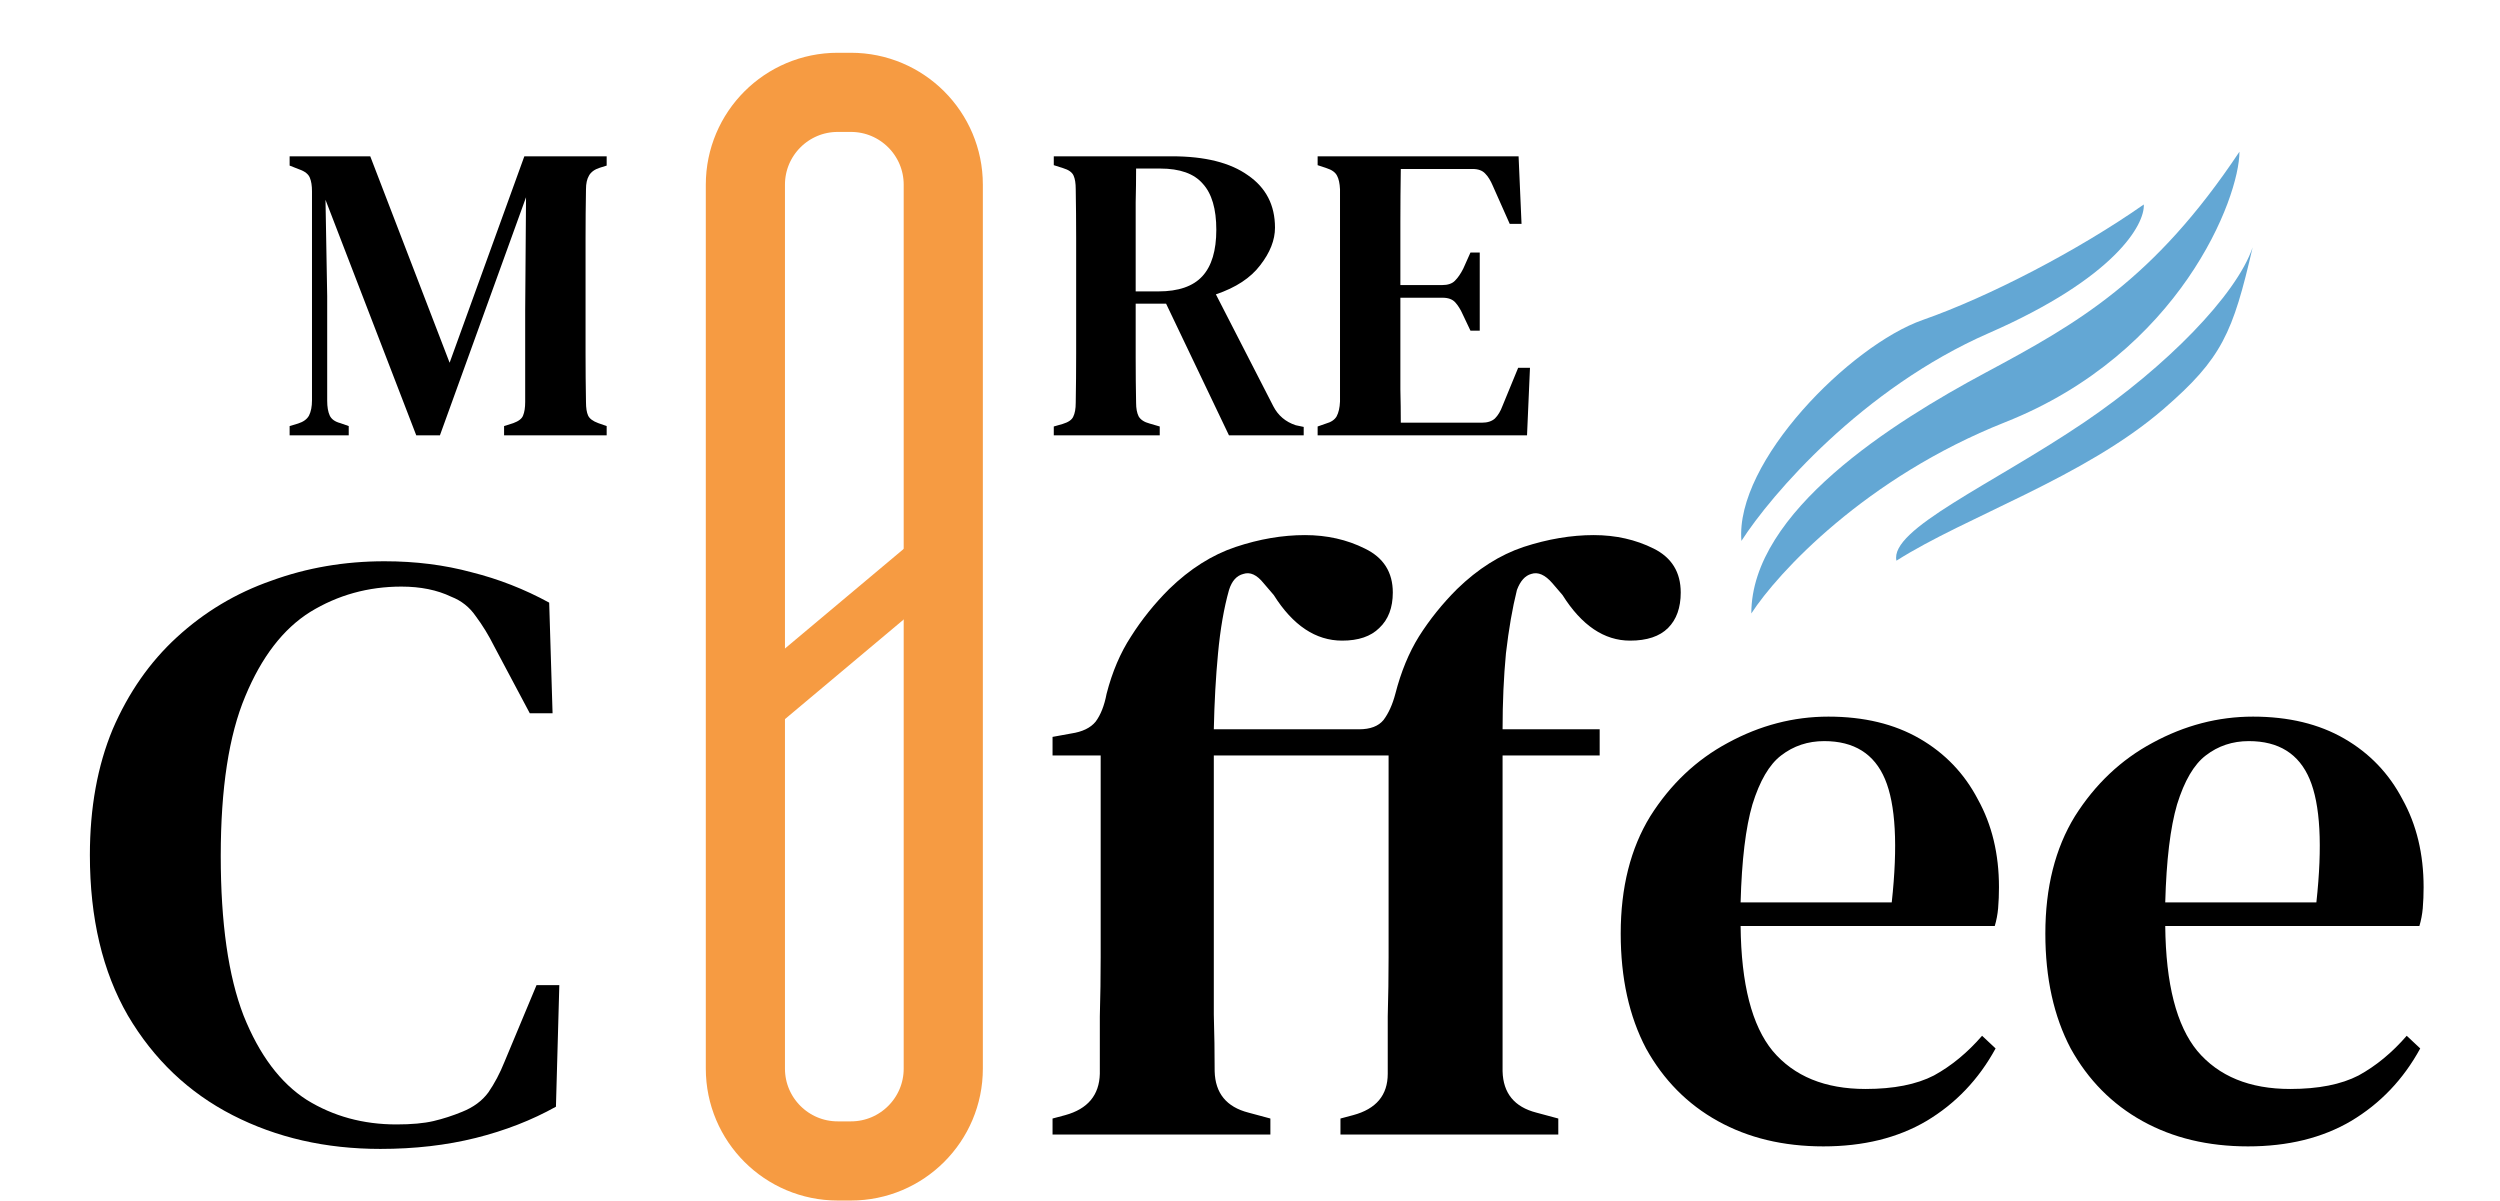
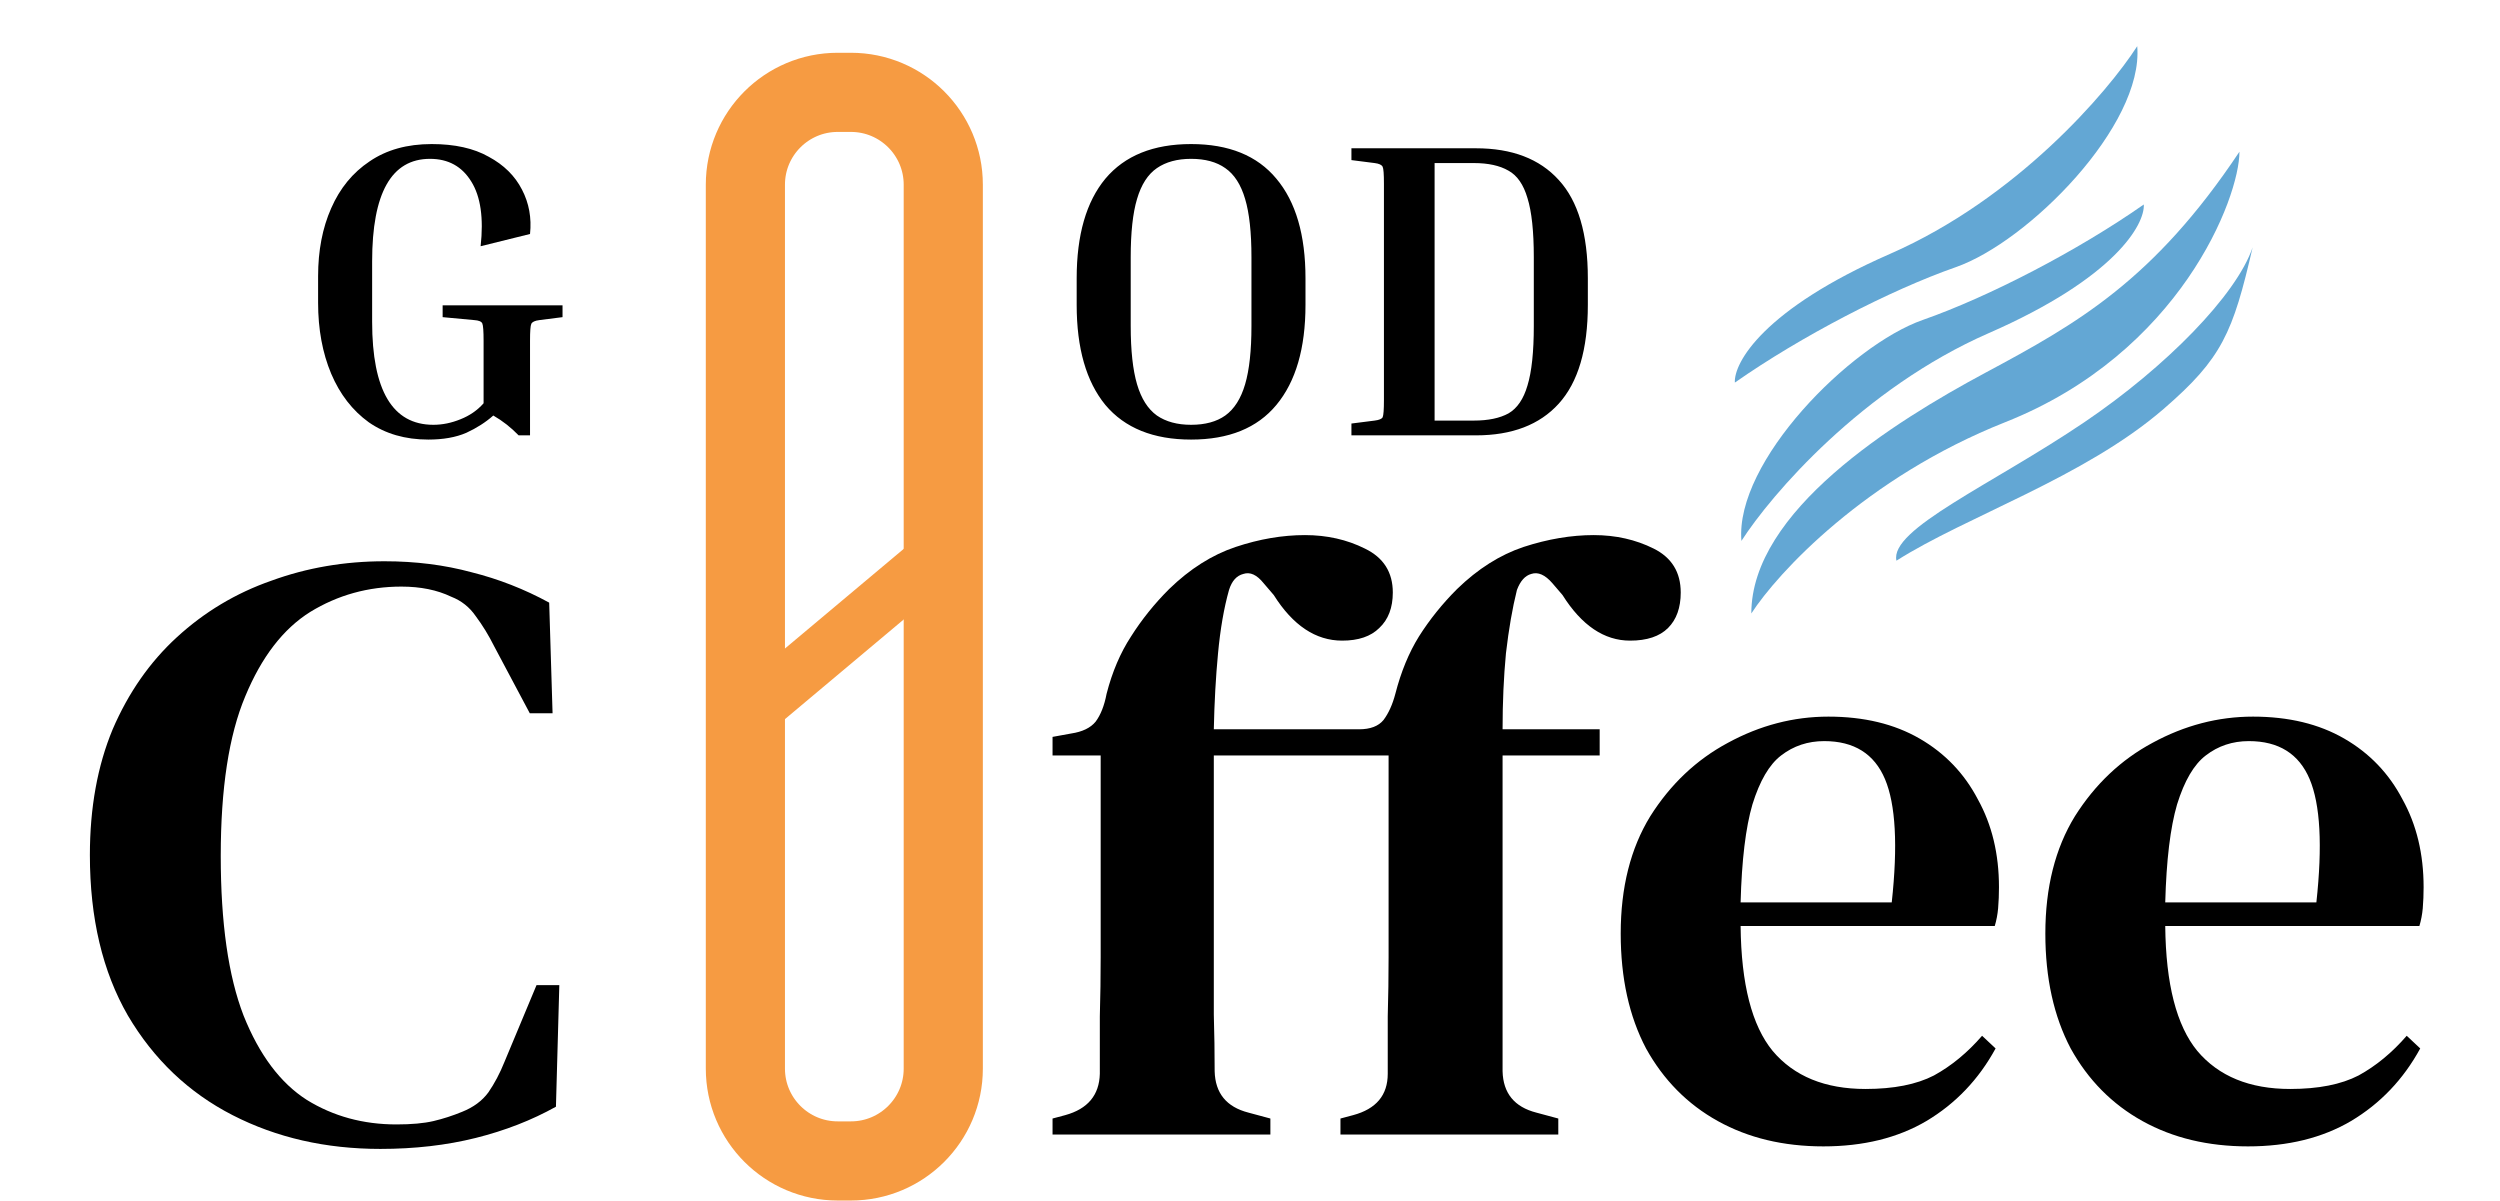
<svg xmlns="http://www.w3.org/2000/svg" width="379" height="182" viewBox="0 0 379 182" fill="none">
  <path d="M57.657 174.176C49.38 174.176 41.913 172.469 35.258 169.056C28.602 165.643 23.311 160.608 19.386 153.952C15.546 147.296 13.626 139.189 13.626 129.632C13.626 122.464 14.777 116.107 17.081 110.56C19.471 105.013 22.713 100.363 26.809 96.608C30.991 92.768 35.77 89.909 41.145 88.032C46.522 86.069 52.239 85.088 58.297 85.088C62.991 85.088 67.385 85.643 71.481 86.752C75.578 87.776 79.503 89.312 83.257 91.36L83.769 108.128H80.314L74.938 98.016C74.084 96.309 73.145 94.773 72.121 93.408C71.183 92.043 69.945 91.061 68.409 90.464C66.276 89.44 63.759 88.928 60.858 88.928C55.823 88.928 51.215 90.208 47.033 92.768C42.938 95.328 39.652 99.595 37.178 105.568C34.703 111.456 33.465 119.52 33.465 129.76C33.465 139.915 34.617 147.979 36.922 153.952C39.311 159.925 42.511 164.192 46.522 166.752C50.532 169.227 55.055 170.464 60.09 170.464C62.394 170.464 64.271 170.293 65.722 169.952C67.172 169.611 68.623 169.141 70.073 168.544C71.78 167.861 73.103 166.88 74.041 165.6C74.98 164.235 75.791 162.699 76.474 160.992L81.338 149.344H84.793L84.281 167.776C80.612 169.824 76.559 171.403 72.121 172.512C67.684 173.621 62.863 174.176 57.657 174.176Z" fill="black" />
  <path d="M159.566 172V169.568L161.486 169.056C164.899 168.117 166.649 166.027 166.734 162.784C166.734 159.883 166.734 156.981 166.734 154.08C166.819 151.093 166.862 148.107 166.862 145.12V114.528H159.566V111.712L162.382 111.2C164.089 110.944 165.326 110.347 166.094 109.408C166.862 108.384 167.417 106.976 167.758 105.184C168.611 101.856 169.849 98.955 171.47 96.48C173.091 93.92 175.011 91.531 177.23 89.312C180.387 86.24 183.758 84.107 187.342 82.912C190.926 81.717 194.425 81.12 197.838 81.12C201.166 81.12 204.195 81.803 206.926 83.168C209.742 84.533 211.15 86.752 211.15 89.824C211.15 92.128 210.467 93.92 209.102 95.2C207.822 96.48 205.945 97.12 203.47 97.12C199.459 97.12 196.003 94.816 193.102 90.208L191.566 88.416C190.542 87.136 189.518 86.667 188.494 87.008C187.47 87.264 186.745 88.075 186.318 89.44C185.55 92.171 184.995 95.371 184.654 99.04C184.313 102.624 184.099 106.464 184.014 110.56H206.03C207.737 110.56 208.974 110.091 209.742 109.152C210.51 108.128 211.107 106.805 211.534 105.184C212.387 101.856 213.582 98.955 215.118 96.48C216.739 93.92 218.659 91.531 220.878 89.312C224.035 86.24 227.406 84.107 230.99 82.912C234.659 81.717 238.201 81.12 241.614 81.12C244.942 81.12 247.971 81.803 250.702 83.168C253.433 84.533 254.798 86.752 254.798 89.824C254.798 92.128 254.158 93.92 252.878 95.2C251.598 96.48 249.678 97.12 247.118 97.12C243.193 97.12 239.779 94.816 236.878 90.208L235.342 88.416C234.233 87.136 233.166 86.667 232.142 87.008C231.203 87.264 230.478 88.075 229.966 89.44C229.283 92.171 228.729 95.371 228.302 99.04C227.961 102.624 227.79 106.464 227.79 110.56H242.51V114.528H227.79V145.12C227.79 148.021 227.79 150.923 227.79 153.824C227.79 156.725 227.79 159.584 227.79 162.4C227.875 165.728 229.582 167.819 232.91 168.672L236.238 169.568V172H203.214V169.568L205.134 169.056C208.633 168.117 210.382 166.027 210.382 162.784C210.382 159.883 210.382 156.981 210.382 154.08C210.467 151.093 210.51 148.107 210.51 145.12V114.528H184.014V145.12C184.014 148.021 184.014 150.923 184.014 153.824C184.099 156.725 184.142 159.584 184.142 162.4C184.227 165.728 185.934 167.819 189.262 168.672L192.59 169.568V172H159.566ZM277.188 108.64C282.564 108.64 287.172 109.749 291.012 111.968C294.852 114.187 297.796 117.259 299.844 121.184C301.977 125.024 303.044 129.461 303.044 134.496C303.044 135.605 303.001 136.672 302.916 137.696C302.831 138.635 302.66 139.531 302.404 140.384H263.876C263.961 149.173 265.583 155.488 268.74 159.328C271.983 163.168 276.676 165.088 282.82 165.088C287.087 165.088 290.543 164.405 293.188 163.04C295.833 161.589 298.265 159.584 300.484 157.024L302.532 158.944C299.972 163.637 296.473 167.307 292.036 169.952C287.684 172.512 282.479 173.792 276.42 173.792C270.361 173.792 265.028 172.512 260.42 169.952C255.812 167.392 252.185 163.723 249.54 158.944C246.98 154.08 245.7 148.277 245.7 141.536C245.7 134.539 247.193 128.608 250.18 123.744C253.252 118.88 257.177 115.168 261.956 112.608C266.82 109.963 271.897 108.64 277.188 108.64ZM276.548 112.352C274.073 112.352 271.897 113.077 270.02 114.528C268.228 115.893 266.777 118.368 265.668 121.952C264.644 125.451 264.047 130.4 263.876 136.8H286.788C287.727 128.181 287.385 121.952 285.764 118.112C284.143 114.272 281.071 112.352 276.548 112.352ZM341.563 108.64C346.939 108.64 351.547 109.749 355.387 111.968C359.227 114.187 362.171 117.259 364.219 121.184C366.352 125.024 367.419 129.461 367.419 134.496C367.419 135.605 367.376 136.672 367.291 137.696C367.206 138.635 367.035 139.531 366.779 140.384H328.251C328.336 149.173 329.958 155.488 333.115 159.328C336.358 163.168 341.051 165.088 347.195 165.088C351.462 165.088 354.918 164.405 357.563 163.04C360.208 161.589 362.64 159.584 364.859 157.024L366.907 158.944C364.347 163.637 360.848 167.307 356.411 169.952C352.059 172.512 346.854 173.792 340.795 173.792C334.736 173.792 329.403 172.512 324.795 169.952C320.187 167.392 316.56 163.723 313.915 158.944C311.355 154.08 310.075 148.277 310.075 141.536C310.075 134.539 311.568 128.608 314.555 123.744C317.627 118.88 321.552 115.168 326.331 112.608C331.195 109.963 336.272 108.64 341.563 108.64ZM340.923 112.352C338.448 112.352 336.272 113.077 334.395 114.528C332.603 115.893 331.152 118.368 330.043 121.952C329.019 125.451 328.422 130.4 328.251 136.8H351.163C352.102 128.181 351.76 121.952 350.139 118.112C348.518 114.272 345.446 112.352 340.923 112.352Z" fill="black" />
  <path d="M301.5 50.5C282.3 58.9 268.5 75 264 82C262.999 69.989 280.5 52.35 291.5 48.5C301.5 45 315 38 325 31C325.167 34 320.7 42.1 301.5 50.5Z" fill="#63A7D4" />
+   <path d="M286.504 38.5C305.704 30.1 319.504 14 324.004 7C325.005 19.011 307.504 36.65 296.504 40.5C286.504 44 273.004 51 263.004 58C262.837 55 267.304 46.9 286.504 38.5Z" fill="#63A7D4" />
  <path d="M328 62C315.997 72.38 298.051 78.286 287.5 85C286.437 80.214 302.007 73.47 316 64C328.322 55.66 339.033 44.758 341.5 37.5C338.5 50.5 336.854 54.343 328 62Z" fill="#63A7D4" />
  <path d="M304 64C282.8 72.4 269.5 86.833 265.5 93C265.5 77.5 287 64 301 56.5C315 49 326.5 42.5 339.5 23C339.5 30 330.5 53.5 304 64Z" fill="#63A7D4" />
-   <path d="M43.907 66V64.592L45.187 64.208C45.997 63.952 46.552 63.547 46.85 62.992C47.149 62.395 47.298 61.627 47.298 60.688V29.008C47.298 28.155 47.192 27.472 46.978 26.96C46.765 26.405 46.232 25.979 45.379 25.68L43.907 25.104V23.696H56.13L68.162 54.992L79.49 23.696H91.971V25.104L90.947 25.424C90.136 25.68 89.581 26.085 89.282 26.64C88.984 27.152 88.835 27.835 88.835 28.688C88.792 31.163 88.77 33.637 88.77 36.112C88.77 38.544 88.77 41.019 88.77 43.536V46.16C88.77 48.635 88.77 51.109 88.77 53.584C88.77 56.059 88.792 58.512 88.835 60.944C88.835 61.84 88.941 62.523 89.154 62.992C89.368 63.461 89.88 63.845 90.691 64.144L91.971 64.592V66H76.418V64.592L77.826 64.144C78.637 63.845 79.128 63.461 79.299 62.992C79.512 62.48 79.618 61.797 79.618 60.944V47.056L79.746 29.904L66.691 66H63.106L49.346 30.288L49.602 44.88V60.752C49.602 61.691 49.73 62.437 49.986 62.992C50.242 63.547 50.776 63.931 51.587 64.144L52.867 64.592V66H43.907Z" fill="black" />
-   <path d="M159.753 66V64.656L161.097 64.272C161.951 64.016 162.484 63.653 162.697 63.184C162.953 62.672 163.081 61.968 163.081 61.072C163.124 58.597 163.145 56.123 163.145 53.648C163.145 51.173 163.145 48.677 163.145 46.16V43.536C163.145 41.061 163.145 38.587 163.145 36.112C163.145 33.637 163.124 31.163 163.081 28.688C163.081 27.792 162.975 27.109 162.761 26.64C162.548 26.128 162.015 25.744 161.161 25.488L159.753 25.04V23.696H177.673C182.665 23.696 186.505 24.656 189.193 26.576C191.924 28.453 193.289 31.099 193.289 34.512C193.289 36.389 192.543 38.288 191.049 40.208C189.599 42.128 187.359 43.6 184.329 44.624L193.033 61.584C193.759 62.992 194.889 63.952 196.425 64.464L197.641 64.72V66H186.313L176.777 46.032H172.169C172.169 49.061 172.169 51.792 172.169 54.224C172.169 56.656 172.191 58.939 172.233 61.072C172.233 61.925 172.361 62.608 172.617 63.12C172.916 63.632 173.471 63.995 174.281 64.208L175.817 64.656V66H159.753ZM172.169 44.176H175.625C178.655 44.176 180.873 43.408 182.281 41.872C183.689 40.336 184.393 37.989 184.393 34.832C184.393 31.675 183.711 29.349 182.345 27.856C181.023 26.32 178.868 25.552 175.881 25.552H172.233C172.233 27.216 172.212 28.923 172.169 30.672C172.169 32.379 172.169 34.32 172.169 36.496C172.169 38.629 172.169 41.189 172.169 44.176ZM199.753 66V64.656L201.033 64.208C201.801 63.995 202.335 63.632 202.633 63.12C202.932 62.565 203.103 61.819 203.145 60.88V28.688C203.103 27.792 202.953 27.109 202.697 26.64C202.441 26.128 201.908 25.744 201.097 25.488L199.753 25.04V23.696H230.217L230.665 33.936H228.873L226.313 28.176C225.972 27.365 225.588 26.747 225.161 26.32C224.735 25.851 224.095 25.616 223.241 25.616H212.361C212.319 28.261 212.297 30.992 212.297 33.808C212.297 36.581 212.297 39.717 212.297 43.216H218.633C219.487 43.216 220.127 43.003 220.553 42.576C221.023 42.107 221.449 41.488 221.833 40.72L222.921 38.288H224.329V50.128H222.921L221.769 47.696C221.428 46.928 221.044 46.309 220.617 45.84C220.191 45.371 219.551 45.136 218.697 45.136H212.297C212.297 48.208 212.297 50.853 212.297 53.072C212.297 55.291 212.297 57.275 212.297 59.024C212.34 60.731 212.361 62.416 212.361 64.08H224.649C225.503 64.08 226.164 63.867 226.633 63.44C227.103 62.971 227.487 62.331 227.785 61.52L230.153 55.76H231.945L231.497 66H199.753Z" fill="black" />
-   <rect x="113" y="14" width="30" height="162" rx="14" stroke="#F69B42" stroke-width="12" />
-   <rect x="110" y="105.868" width="40.243" height="8.198" transform="rotate(-40 110 105.868)" fill="#F69B42" />
+   <path d="M67.104 48.08V46.288H85.28V48.08L81.76 48.528C81.077 48.613 80.672 48.805 80.544 49.104C80.416 49.36 80.352 50.213 80.352 51.664V66H78.624C77.472 64.805 76.192 63.803 74.784 62.992C73.632 64.016 72.267 64.891 70.688 65.616C69.109 66.299 67.189 66.64 64.928 66.64C61.429 66.64 58.421 65.765 55.904 64.016C53.429 62.224 51.531 59.771 50.208 56.656C48.885 53.499 48.224 49.915 48.224 45.904V41.872C48.224 37.989 48.885 34.555 50.208 31.568C51.531 28.539 53.472 26.171 56.032 24.464C58.592 22.715 61.728 21.84 65.44 21.84C68.939 21.84 71.819 22.48 74.08 23.76C76.384 24.997 78.069 26.661 79.136 28.752C80.203 30.8 80.608 33.04 80.352 35.472L72.864 37.328C73.333 33.061 72.864 29.797 71.456 27.536C70.048 25.232 67.957 24.08 65.184 24.08C59.339 24.08 56.416 29.264 56.416 39.632V48.784C56.416 59.195 59.509 64.4 65.696 64.4C67.061 64.4 68.427 64.123 69.792 63.568C71.2 63.013 72.373 62.203 73.312 61.136V51.664C73.312 50.213 73.248 49.339 73.12 49.04C72.992 48.741 72.587 48.571 71.904 48.528L67.104 48.08Z" fill="black" />
+   <path d="M197.912 42.192V46.224C197.912 52.795 196.44 57.851 193.496 61.392C190.595 64.891 186.285 66.64 180.568 66.64C174.851 66.64 170.52 64.891 167.576 61.392C164.675 57.851 163.224 52.795 163.224 46.224V42.192C163.224 35.621 164.675 30.587 167.576 27.088C170.52 23.589 174.851 21.84 180.568 21.84C186.285 21.84 190.595 23.589 193.496 27.088C196.44 30.587 197.912 35.621 197.912 42.192ZM189.72 38.992C189.72 35.237 189.4 32.293 188.76 30.16C188.12 27.984 187.117 26.427 185.752 25.488C184.429 24.549 182.701 24.08 180.568 24.08C178.477 24.08 176.749 24.549 175.384 25.488C174.019 26.427 173.016 27.984 172.376 30.16C171.736 32.293 171.416 35.237 171.416 38.992V49.424C171.416 53.136 171.736 56.08 172.376 58.256C173.016 60.432 174.019 62.011 175.384 62.992C176.749 63.931 178.477 64.4 180.568 64.4C182.701 64.4 184.429 63.931 185.752 62.992C187.117 62.011 188.12 60.432 188.76 58.256C189.4 56.08 189.72 53.136 189.72 49.424V38.992ZM204.877 24.272V22.48H223.757C229.218 22.48 233.4 24.08 236.301 27.28C239.245 30.48 240.717 35.451 240.717 42.192V46.224C240.717 52.965 239.245 57.957 236.301 61.2C233.4 64.4 229.218 66 223.757 66H204.877V64.208L208.397 63.76C209.08 63.675 209.485 63.504 209.613 63.248C209.741 62.949 209.805 62.075 209.805 60.624V27.856C209.805 26.405 209.741 25.552 209.613 25.296C209.485 24.997 209.08 24.805 208.397 24.72L204.877 24.272ZM223.437 24.72H217.485V63.76H223.437C225.613 63.76 227.362 63.397 228.685 62.672C230.008 61.904 230.968 60.496 231.565 58.448C232.205 56.357 232.525 53.349 232.525 49.424V38.992C232.525 35.067 232.205 32.08 231.565 30.032C230.968 27.984 230.008 26.597 228.685 25.872C227.362 25.104 225.613 24.72 223.437 24.72Z" fill="black" />
+   <path d="M129 14H127C119.268 14 113 20.268 113 28V162C113 169.732 119.268 176 127 176H129C136.732 176 143 169.732 143 162V28C143 20.268 136.732 14 129 14Z" stroke="#F69B42" stroke-width="12" />
+   <path d="M140.828 80L110 105.868L115.27 112.148L146.098 86.28L140.828 80Z" fill="#F69B42" />
</svg>
